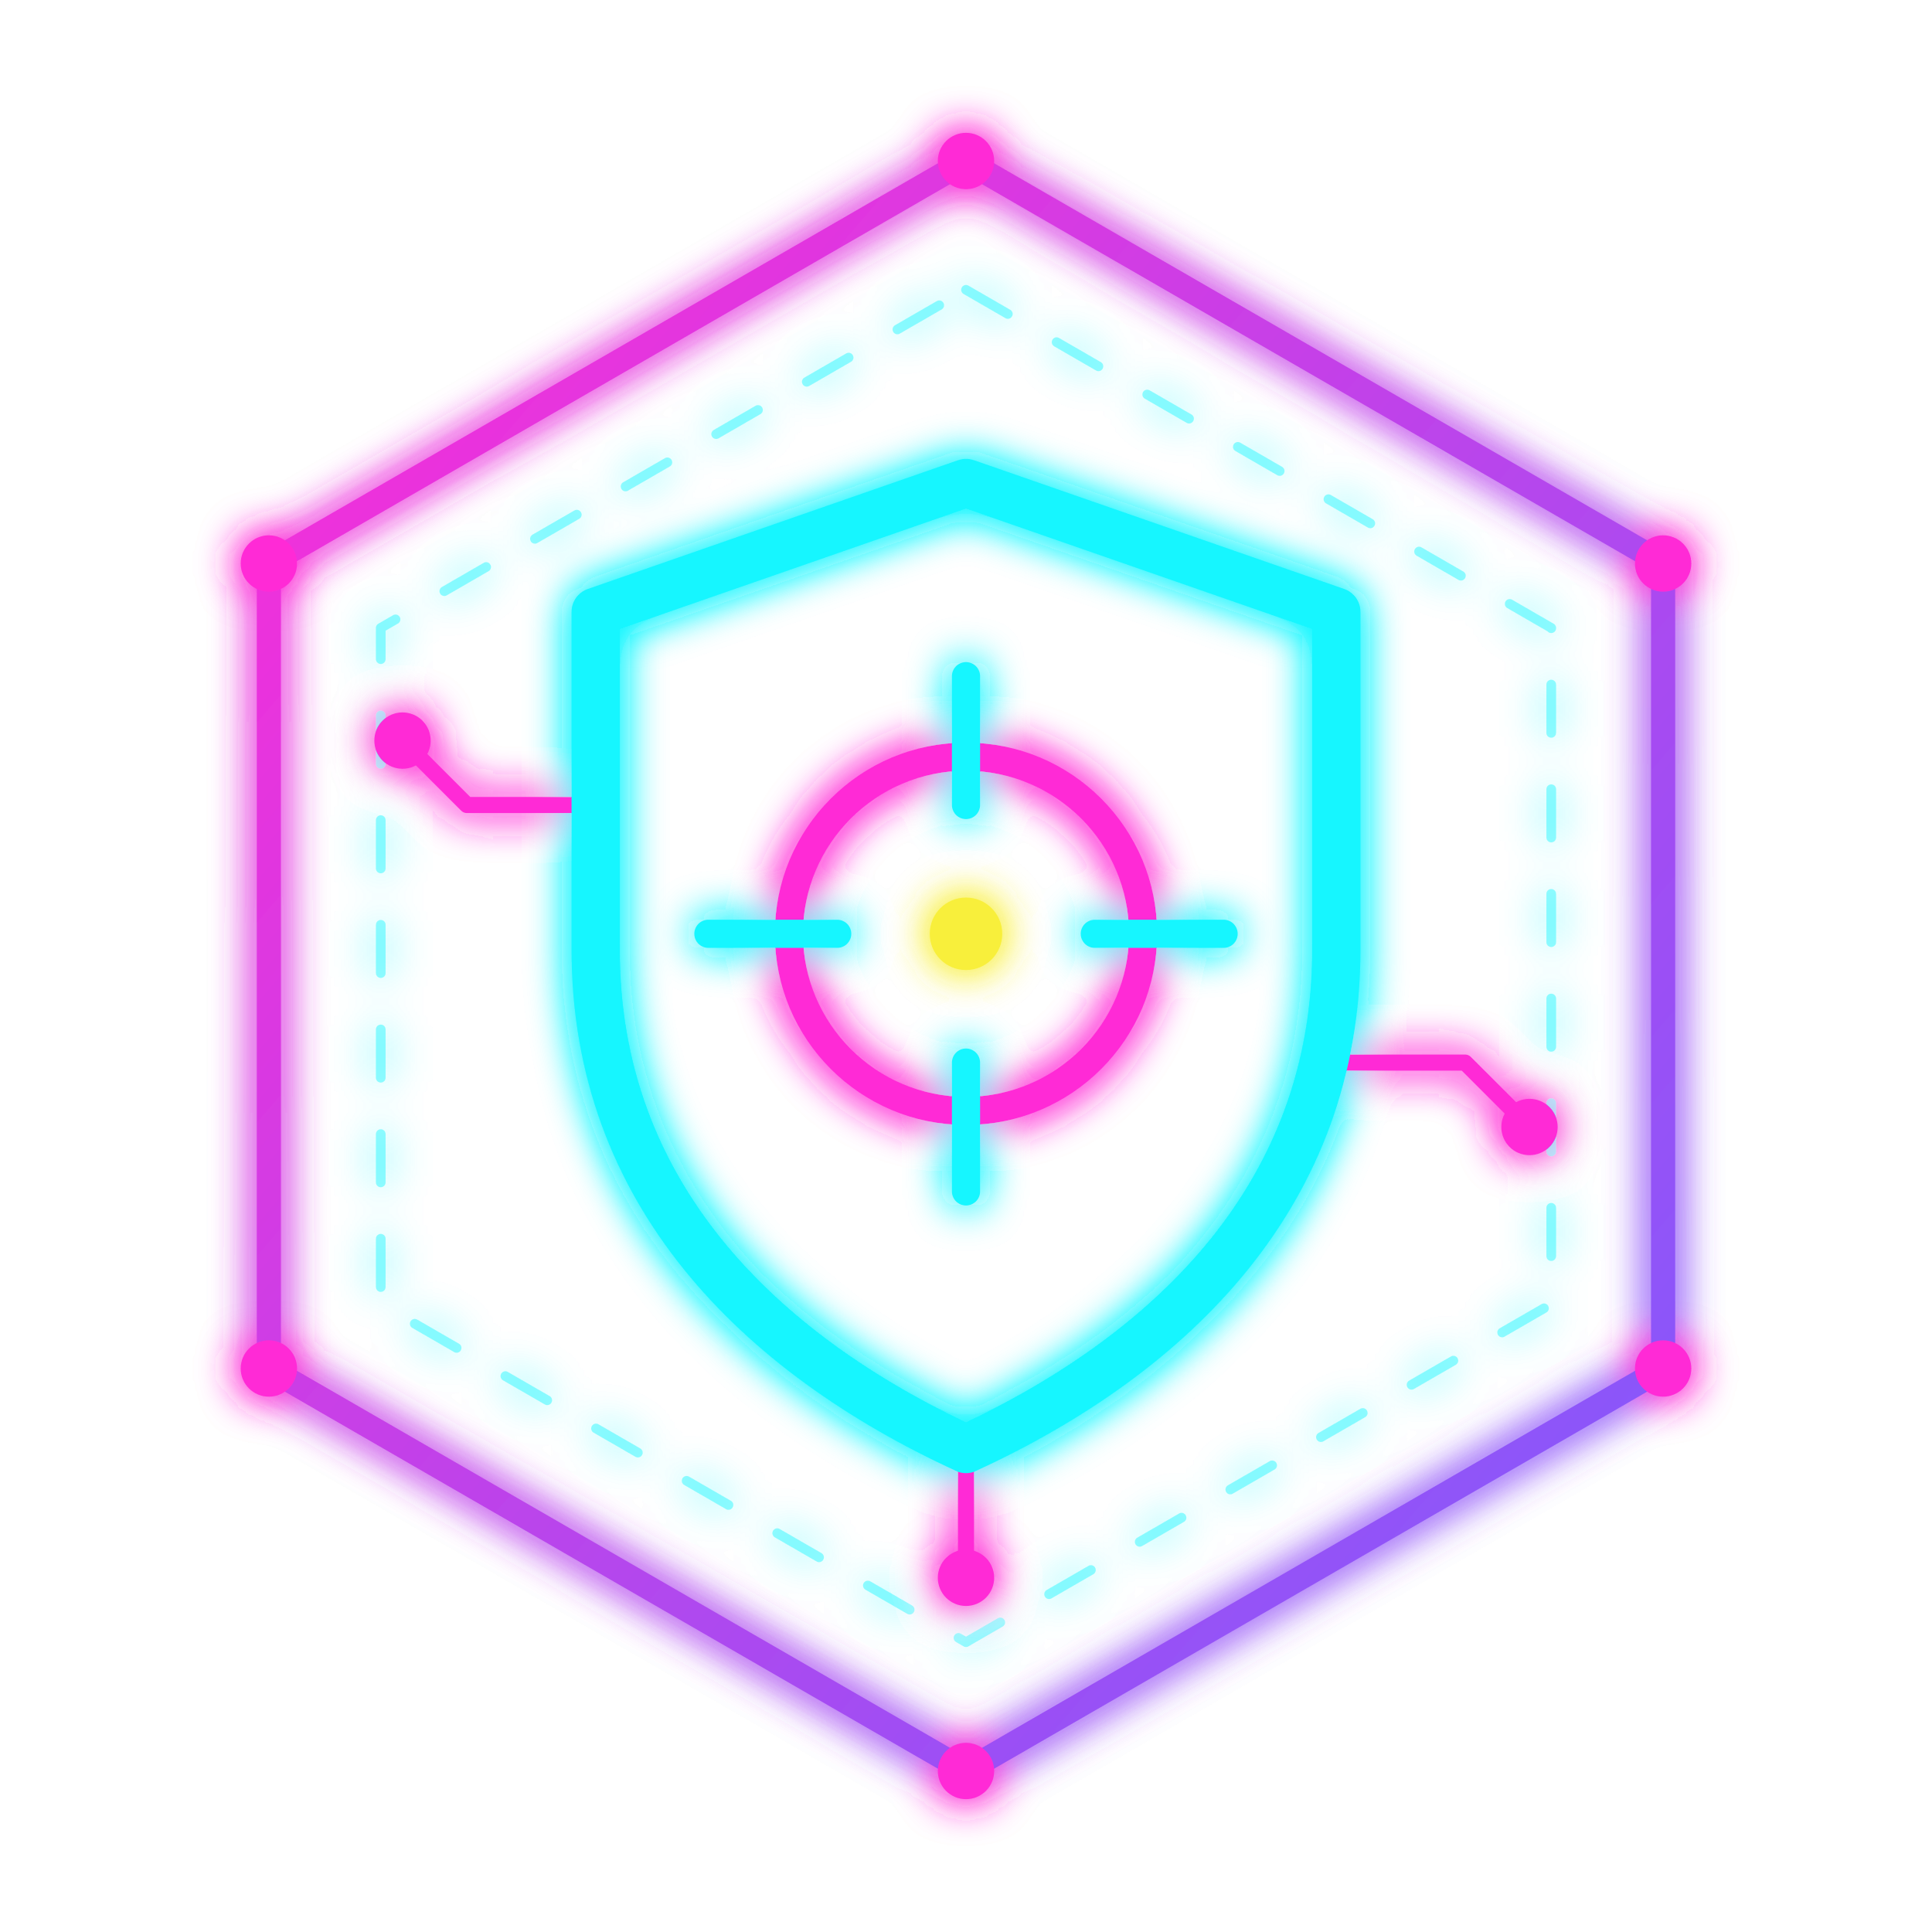
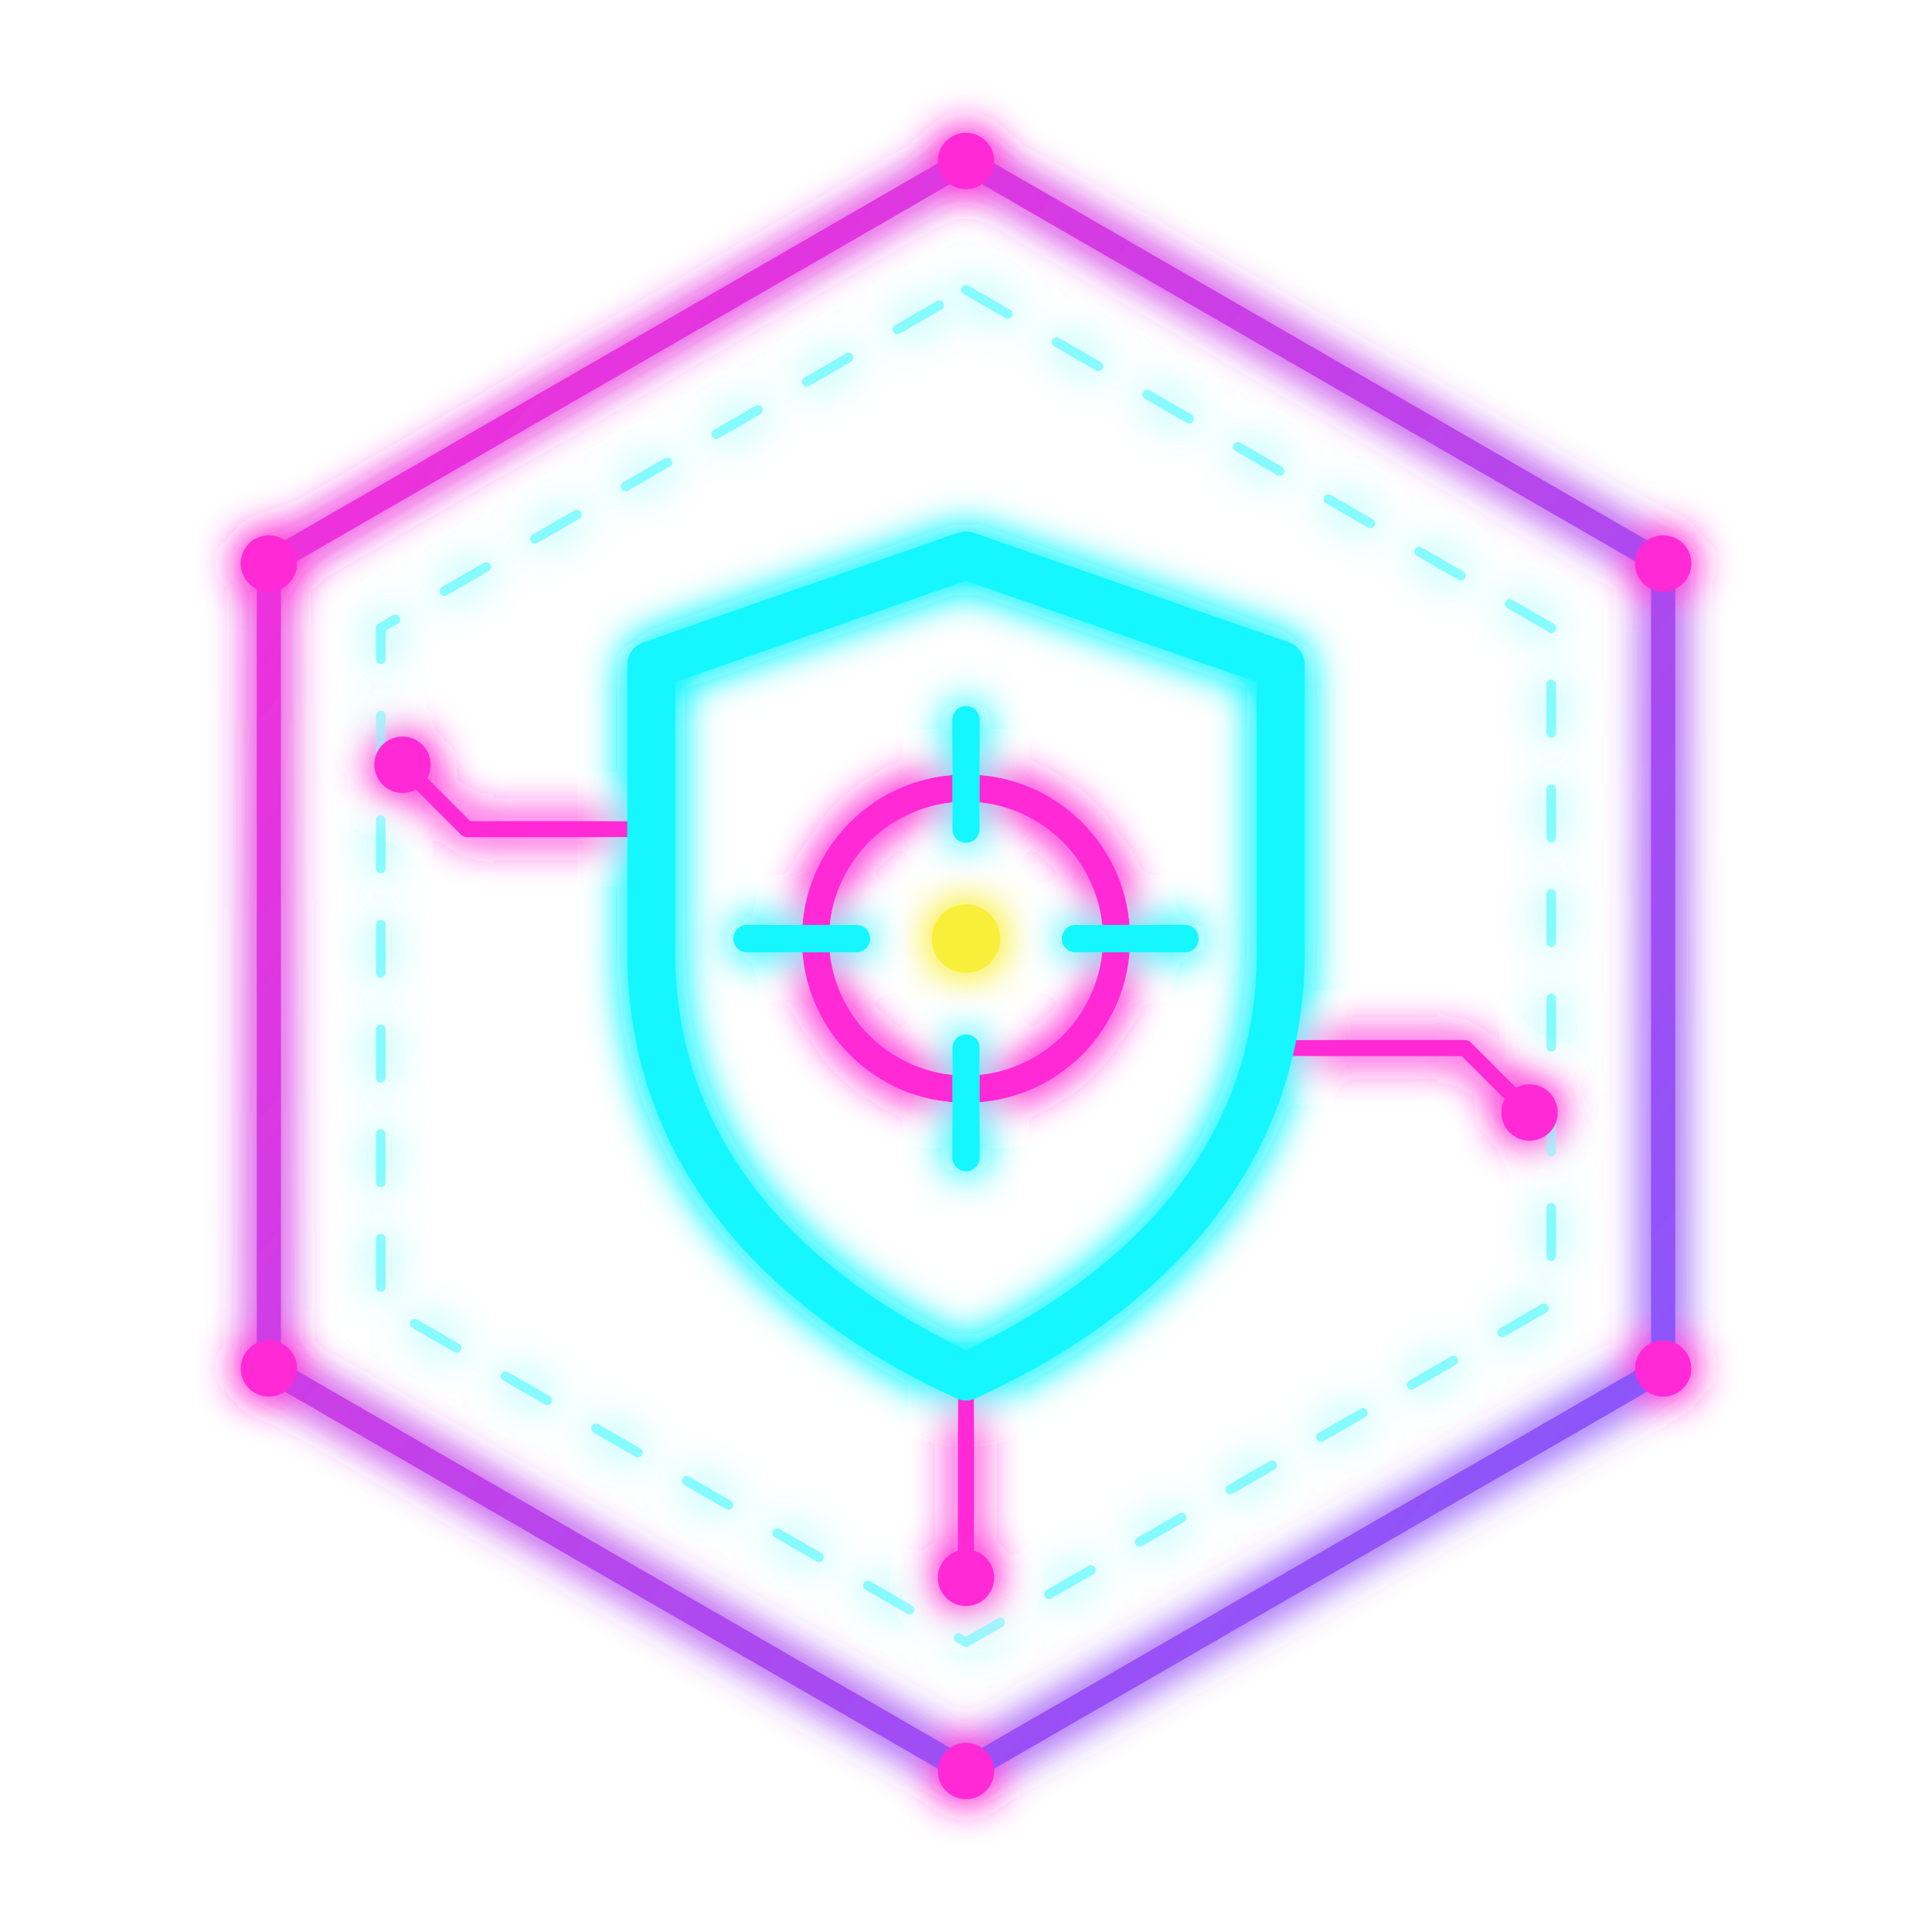
<svg xmlns="http://www.w3.org/2000/svg" viewBox="0 0 240 240" role="img" aria-labelledby="t">
  <defs>
    <filter id="glow" x="-30%" y="-30%" width="160%" height="160%">
      <feGaussianBlur stdDeviation="2.6" result="b" />
      <feMerge>
        <feMergeNode in="b" />
        <feMergeNode in="b" />
        <feMergeNode in="SourceGraphic" />
      </feMerge>
    </filter>
    <linearGradient id="edge" x1="0" y1="0" x2="1" y2="1">
      <stop offset="0" stop-color="#ff2bd6" />
      <stop offset="1" stop-color="#7a5cff" />
    </linearGradient>
  </defs>
  <g fill="none" stroke-linecap="round" stroke-linejoin="round" filter="url(#glow)">
    <polygon points="120,20 206.6,70 206.6,170 120,220 33.4,170 33.4,70" stroke="url(#edge)" stroke-width="3" />
    <polygon points="120,36 192.7,78 192.7,162 120,204 47.3,162 47.3,78" stroke="#19f6ff" stroke-opacity="0.45" stroke-width="1.2" stroke-dasharray="6 7" />
    <g fill="#ff2bd6" stroke="none">
      <circle cx="120" cy="20" r="3.5" />
      <circle cx="206.6" cy="70" r="3.5" />
      <circle cx="206.6" cy="170" r="3.5" />
      <circle cx="120" cy="220" r="3.5" />
      <circle cx="33.4" cy="170" r="3.5" />
      <circle cx="33.4" cy="70" r="3.5" />
    </g>
-     <path d="M74 100 H58 L50 92" stroke="#ff2bd6" stroke-width="2" />
-     <path d="M166 132 H182 L190 140" stroke="#ff2bd6" stroke-width="2" />
-     <path d="M120 180 V194" stroke="#ff2bd6" stroke-width="2" />
-     <path d="M120 60 L166 76 V118 C166 148 146 168 120 180 C94 168 74 148 74 118 V76 Z" stroke="#19f6ff" stroke-width="6" />
-     <circle cx="120" cy="116" r="22" stroke="#ff2bd6" stroke-width="3.5" />
-     <g stroke="#19f6ff" stroke-width="3.5">
-       <path d="M120 84 V100" />
-       <path d="M120 132 V148" />
-       <path d="M88 116 H104" />
-       <path d="M136 116 H152" />
+     <path d="M80.9 103 H58 L50 95" stroke="#ff2bd6" stroke-width="2" />
+     <path d="M159.1 130.2 H182 L190 138.2" stroke="#ff2bd6" stroke-width="2" />
+     <path d="M120 171 V194" stroke="#ff2bd6" stroke-width="2" />
+     <g transform="translate(120 120) scale(0.85) translate(-120 -120)">
+       <path d="M120 60 L166 76 V118 C166 148 146 168 120 180 C94 168 74 148 74 118 V76 Z" stroke="#19f6ff" stroke-width="7" />
+       <circle cx="120" cy="116" r="22" stroke="#ff2bd6" stroke-width="4" />
+       <g stroke="#19f6ff" stroke-width="4">
+         <path d="M120 84 V100" />
+         <path d="M120 132 V148" />
+         <path d="M88 116 H104" />
+         <path d="M136 116 H152" />
+       </g>
+       <circle cx="120" cy="116" r="5" fill="#f8ef3a" stroke="none" />
    </g>
-     <circle cx="120" cy="116" r="4.5" fill="#f8ef3a" stroke="none" />
-     <circle cx="50" cy="92" r="3.5" fill="#ff2bd6" stroke="none" />
-     <circle cx="190" cy="140" r="3.5" fill="#ff2bd6" stroke="none" />
+     <circle cx="50" cy="95" r="3.5" fill="#ff2bd6" stroke="none" />
+     <circle cx="190" cy="138.2" r="3.5" fill="#ff2bd6" stroke="none" />
    <circle cx="120" cy="196" r="3.5" fill="#ff2bd6" stroke="none" />
  </g>
</svg>
